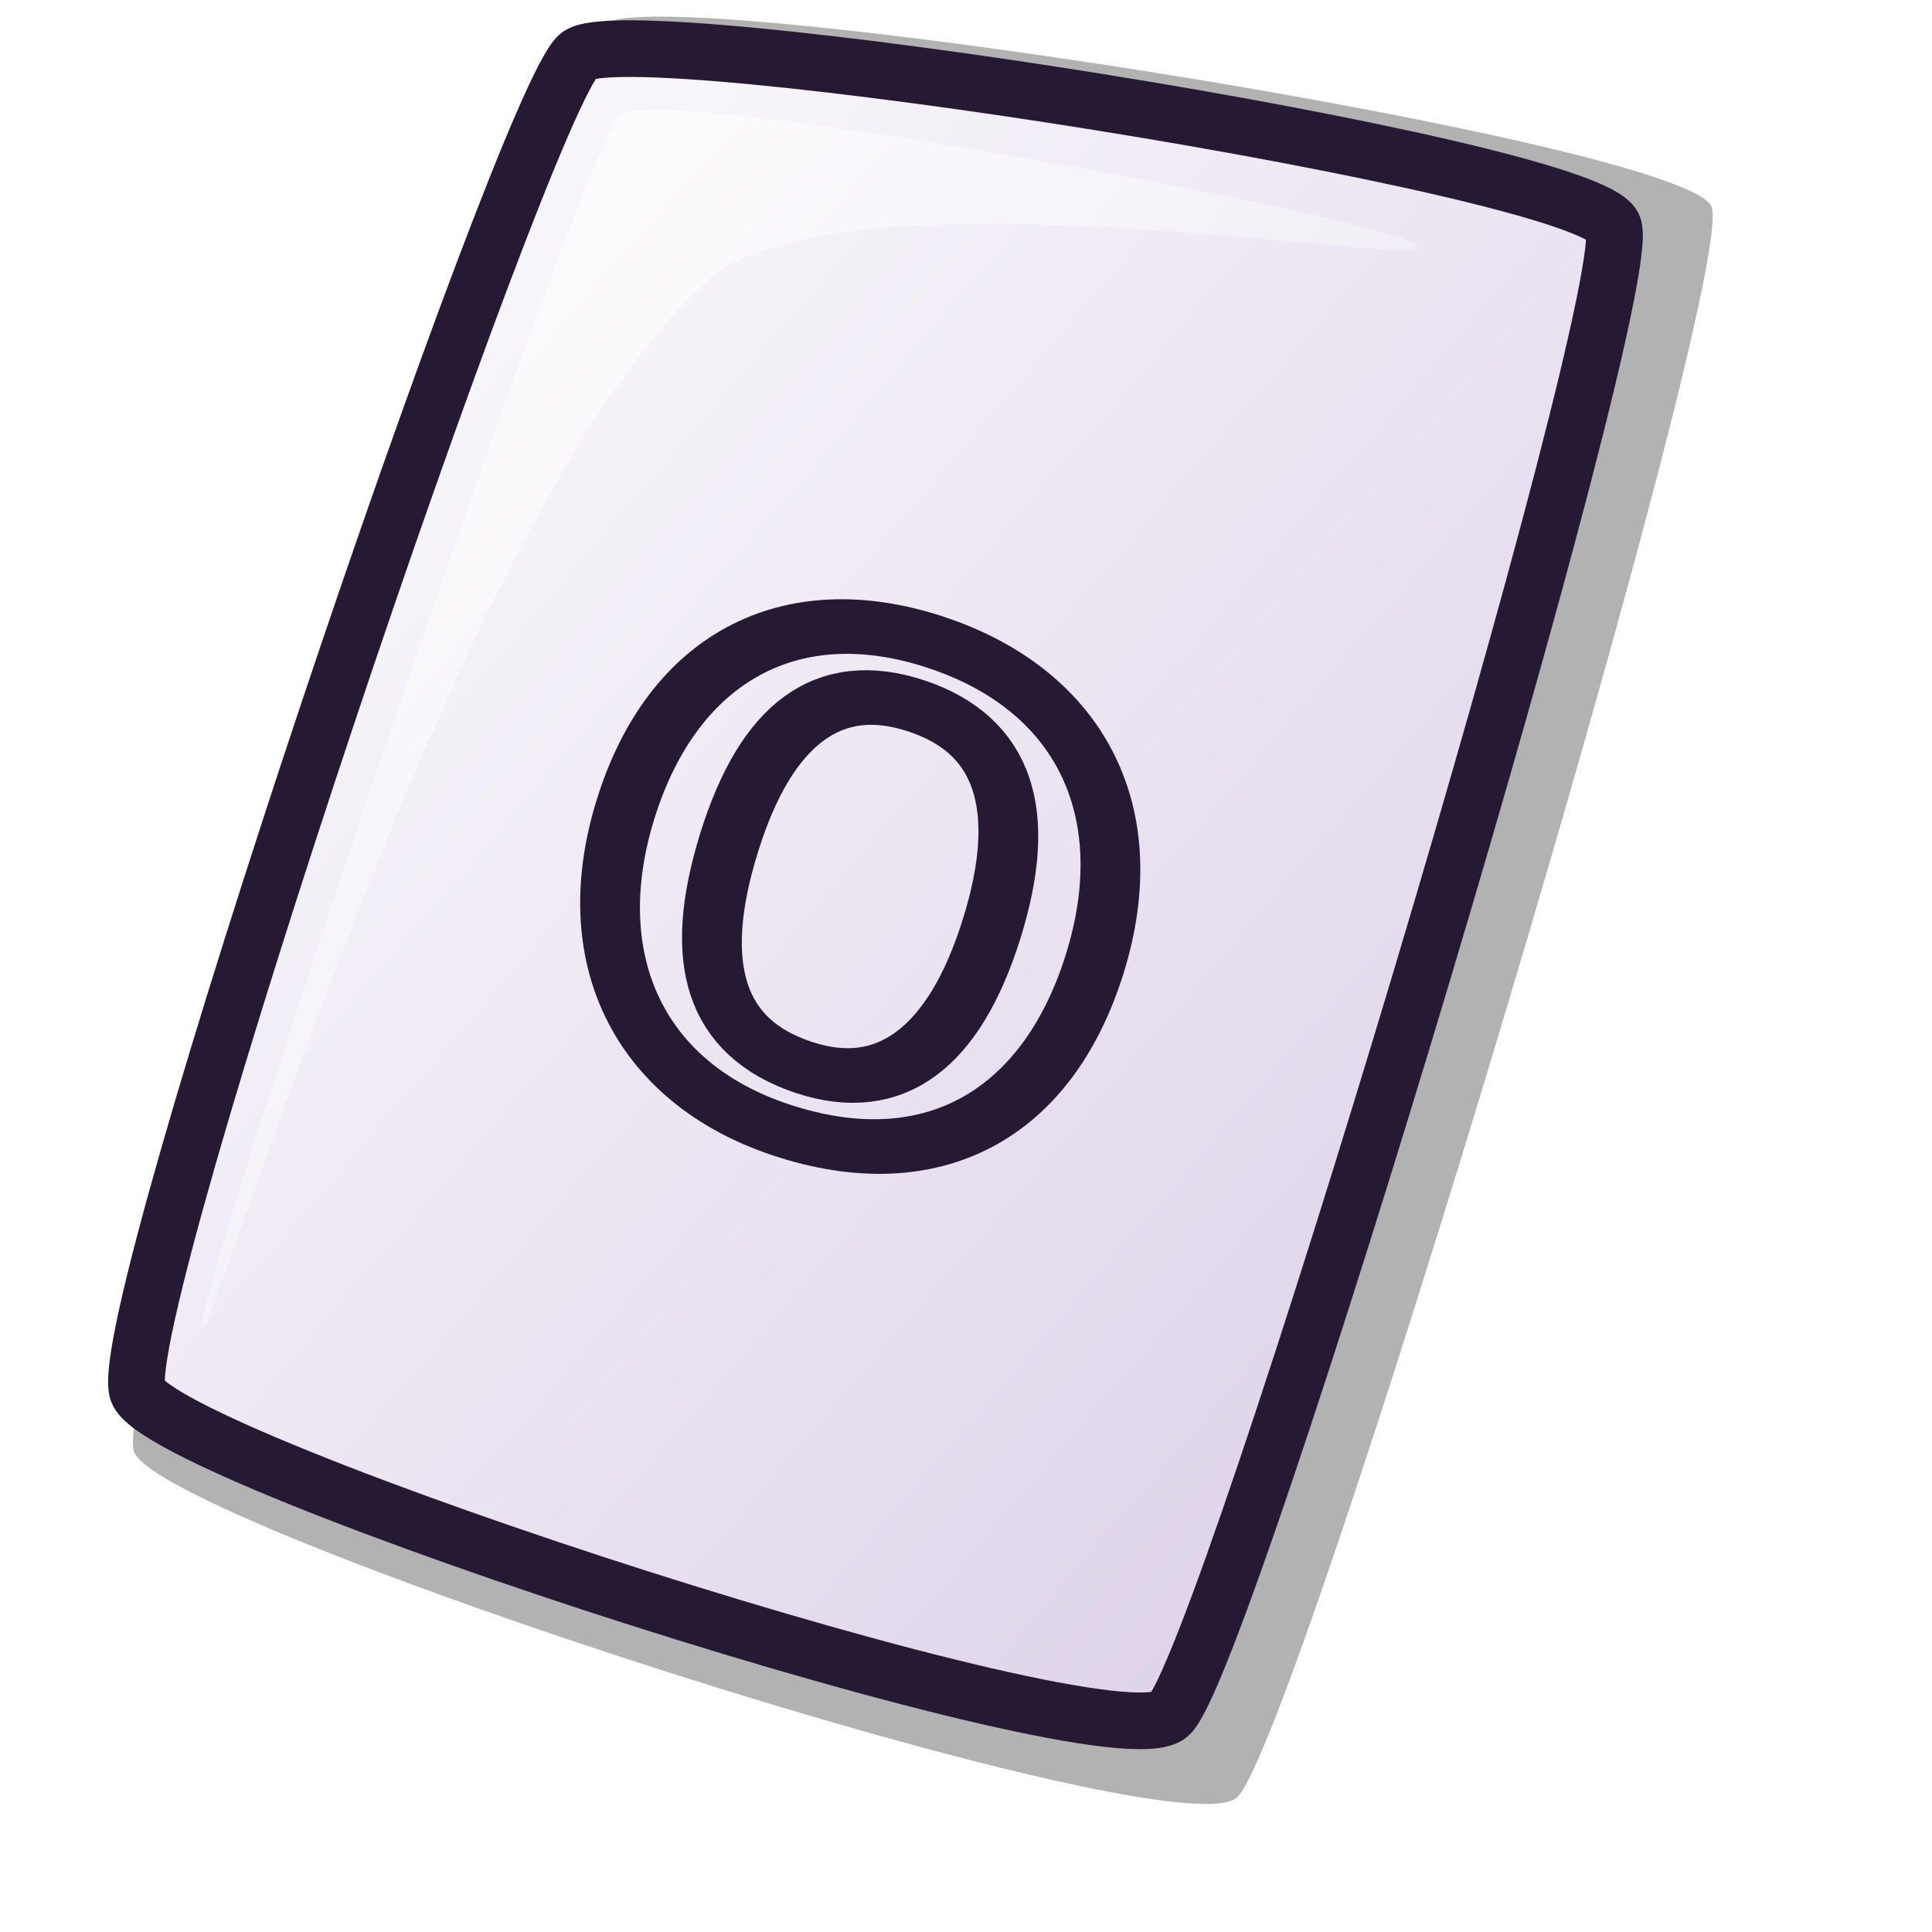
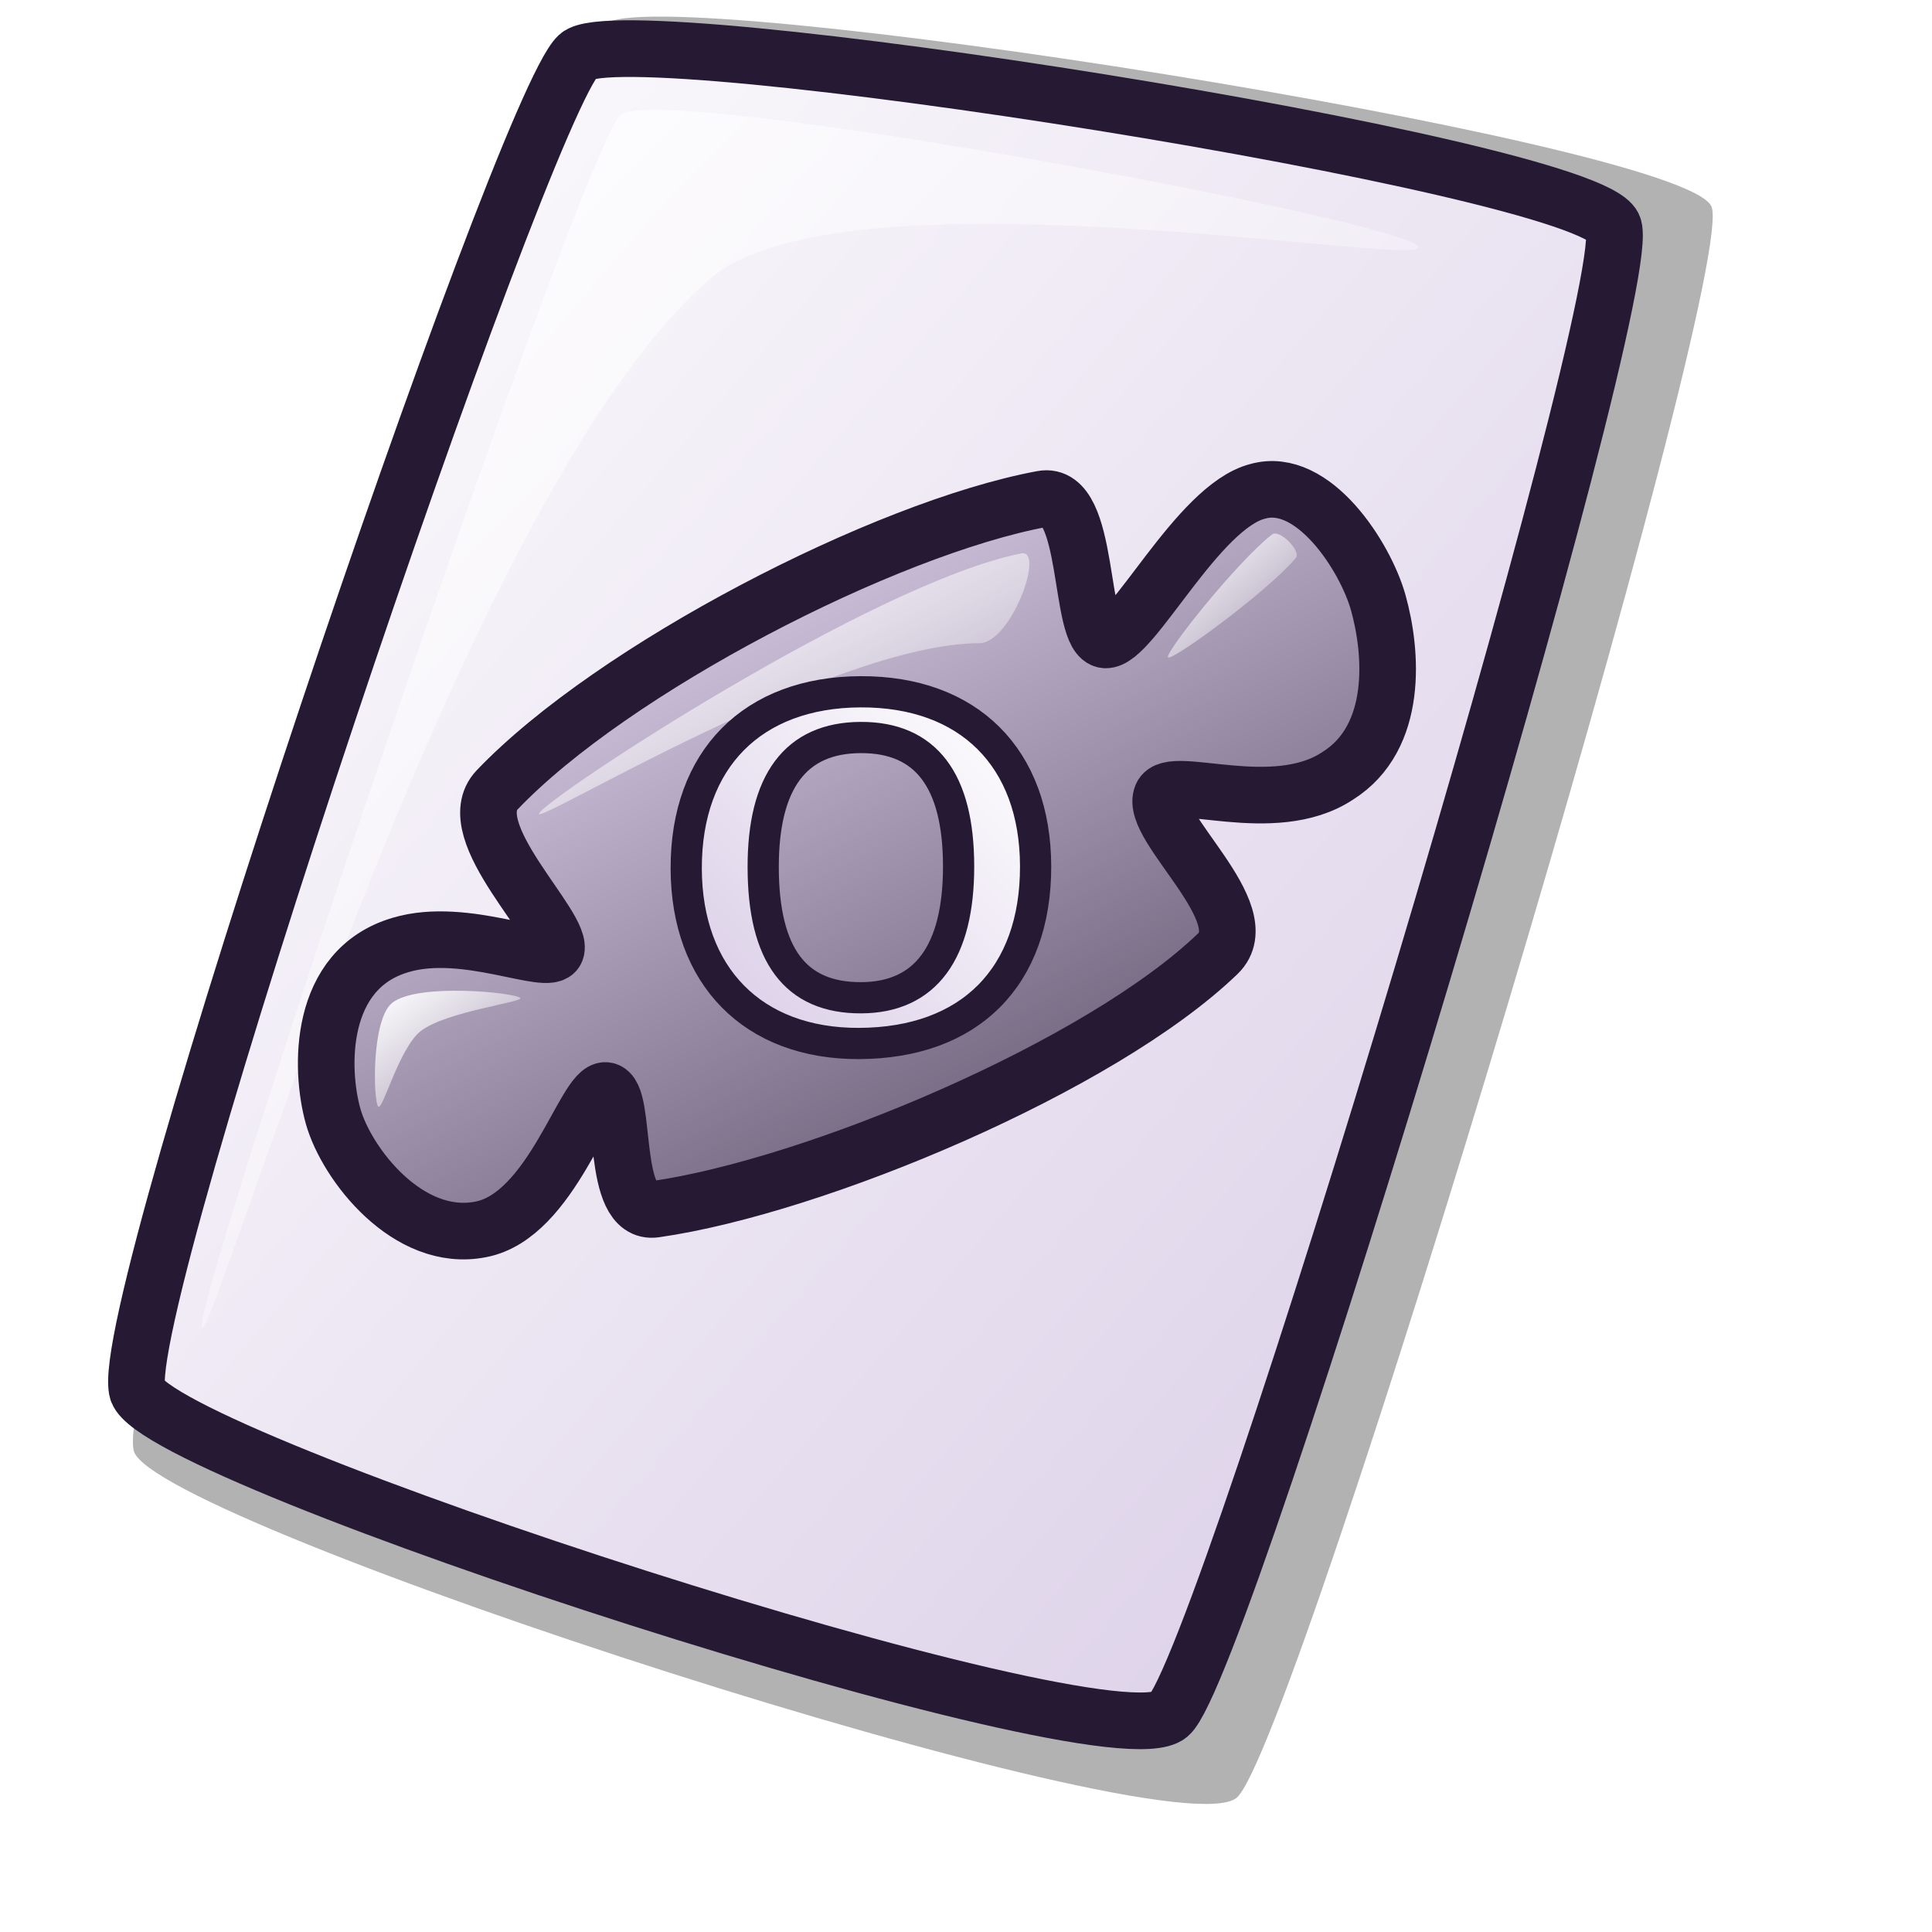
<svg xmlns="http://www.w3.org/2000/svg" xmlns:xlink="http://www.w3.org/1999/xlink" id="svg1" width="48pt" height="48pt">
  <defs id="defs3">
+     <linearGradient id="linearGradient642">
+       <stop style="stop-color:#d9cce6;stop-opacity:1;" offset="0" id="stop643" />
+       <stop style="stop-color:#73667f;stop-opacity:1;" offset="1" id="stop644" />
+     </linearGradient>
    <linearGradient id="linearGradient866">
      <stop style="stop-color:#ffffff;stop-opacity:1;" offset="0" id="stop867" />
      <stop style="stop-color:#d9cce6;stop-opacity:1;" offset="1" id="stop868" />
    </linearGradient>
    <linearGradient id="linearGradient584">
      <stop style="stop-color:#ffffff;stop-opacity:1;" offset="0" id="stop585" />
      <stop style="stop-color:#ffffff;stop-opacity:0;" offset="1" id="stop586" />
    </linearGradient>
    <linearGradient xlink:href="#linearGradient866" id="linearGradient586" x1="-0" y1="0.016" x2="0.991" y2="0.984" />
    <linearGradient xlink:href="#linearGradient584" id="linearGradient587" x1="0" y1="-0" x2="1" y2="1" />
-     <linearGradient xlink:href="#linearGradient866" id="linearGradient588" />
+     <linearGradient xlink:href="#linearGradient642" id="linearGradient638" x1="0.185" y1="0.188" x2="0.652" y2="0.836" />
+     <radialGradient xlink:href="#linearGradient866" id="radialGradient639" />
+     <linearGradient xlink:href="#linearGradient584" id="linearGradient640" x1="-0" y1="-0" x2="0.994" y2="1.008" />
+     <linearGradient xlink:href="#linearGradient584" id="linearGradient641" x1="0" y1="0" x2="0.996" y2="1.023" />
+     <linearGradient xlink:href="#linearGradient584" id="linearGradient645" x1="0.015" y1="0.008" x2="0.978" y2="0.977" />
+     <linearGradient xlink:href="#linearGradient866" id="linearGradient849" x1="0.961" y1="0.039" x2="0.023" y2="0.961" />
  </defs>
  <path d="M 4.439 48.086 C 5.248 50.504 38.766 61.377 40.966 59.553 C 42.936 57.902 57.676 8.779 56.689 6.83 C 55.663 4.682 21.657 -0.668 20.043 0.802 C 18.055 2.622 3.589 45.312 4.439 48.086 z " style="font-size:12;opacity:0.303;fill-rule:evenodd;stroke-width:12.5;" id="path639" />
  <path d="M 4.554 46.085 C 5.311 48.347 36.67 58.52 38.728 56.813 C 40.571 55.269 54.361 9.31 53.438 7.487 C 52.478 5.477 20.663 0.472 19.153 1.846 C 17.293 3.549 3.759 43.489 4.554 46.085 z " style="font-size:12;fill:url(#linearGradient586);fill-rule:evenodd;stroke:#261933;stroke-width:1.877;" id="path634" />
  <path d="M 6.688 43.966 C 6.36 43.137 19.364 4.587 20.579 3.792 C 22.099 2.755 46.66 7.345 46.986 8.173 C 47.286 8.931 27.824 5.391 23.494 9.264 C 15.19 16.483 6.986 44.722 6.688 43.966 z " style="font-size:12;opacity:0.7;fill:url(#linearGradient587);fill-rule:evenodd;stroke:none;stroke-width:0.1pt;" id="path640" />
-   <path transform="matrix(2.742109,0.910482,-0.758438,2.433861,0,0)" style="font-size:12;fill:none;stroke:#261933;stroke-width:0.696;font-family:helvetica;" d="M 12.441,4.09 C 10.689,4.09 9.609,5.35 9.609,7.414 C 9.609,9.454 10.689,10.738 12.405,10.738 C 14.205,10.738 15.273,9.49 15.273,7.402 C 15.273,5.35 14.193,4.09 12.441,4.09 z M 12.441,4.954 C 13.497,4.954 14.025,5.77 14.025,7.39 C 14.025,9.022 13.485,9.874 12.441,9.874 C 11.373,9.874 10.857,9.058 10.857,7.402 C 10.857,5.782 11.385,4.954 12.441,4.954 z " id="path840" />
+   <path style="font-size:12;fill:url(#linearGradient638);fill-rule:evenodd;stroke:#261933;stroke-width:1.875;stroke-opacity:1;stroke-dasharray:none;" d="M 11.035 36.978 C 10.596 35.415 10.528 32.107 13.27 31.303 C 15.419 30.659 18.186 32.04 18.415 31.496 C 18.736 30.733 15.159 27.536 16.471 26.163 C 20.295 22.158 29.296 17.502 34.526 16.529 C 36.141 16.228 35.706 21.128 36.614 21.198 C 37.495 21.266 39.668 16.78 41.664 16.276 C 43.509 15.755 45.231 18.45 45.654 19.956 C 46.115 21.591 46.342 24.427 44.314 25.7 C 42.182 27.115 38.79 25.629 38.483 26.36 C 38.057 27.372 41.728 30.258 40.342 31.593 C 36.466 35.326 27.011 39.298 21.701 40.057 C 20.189 40.273 20.796 36.219 20.072 36.125 C 19.385 36.036 18.285 40.283 15.92 40.726 C 13.516 41.198 11.479 38.556 11.035 36.978 z " id="path608" />
+   <path style="fill:url(#linearGradient640);fill-rule:evenodd;stroke:none;stroke-opacity:1;stroke-width:1pt;stroke-linejoin:miter;stroke-linecap:butt;fill-opacity:1;" d="M 12.532 36.659 C 12.361 36.487 12.295 33.754 13.002 33.213 C 13.862 32.553 17.06 32.884 17.232 33.056 C 17.373 33.197 14.798 33.496 13.942 34.152 C 13.232 34.697 12.674 36.801 12.532 36.659 z " id="path609" />
+   <path style="fill:url(#linearGradient641);fill-rule:evenodd;stroke:none;stroke-opacity:1;stroke-width:1pt;stroke-linejoin:miter;stroke-linecap:butt;fill-opacity:1;" d="M 17.858 26.946 C 18.111 26.413 28.943 19.295 33.837 18.331 C 34.626 18.2 33.48 21.336 32.427 21.307 C 27.558 21.329 17.641 27.405 17.858 26.946 z " id="path610" />
+   <path style="fill:url(#linearGradient645);fill-rule:evenodd;stroke:none;stroke-opacity:1;stroke-width:1pt;stroke-linejoin:miter;stroke-linecap:butt;fill-opacity:1;" d="M 38.693 21.777 C 38.563 21.647 40.972 18.612 42.139 17.704 C 42.382 17.515 43.119 18.255 42.923 18.487 C 41.971 19.612 38.824 21.908 38.693 21.777 z " id="path611" />
+   <path style="font-size:12;fill:url(#linearGradient849);stroke:#261933;stroke-width:1.034;font-family:helvetica;" d="M 28.508,22.916 C 24.928,22.931 22.725,25.148 22.732,28.765 C 22.738,32.34 24.949,34.581 28.456,34.567 C 32.134,34.552 34.312,32.356 34.306,28.697 C 34.299,25.101 32.088,22.902 28.508,22.916 z M 28.511,24.431 C 30.669,24.422 31.75,25.847 31.755,28.686 C 31.76,31.546 30.66,33.044 28.526,33.052 C 26.344,33.061 25.287,31.636 25.282,28.734 C 25.277,25.895 26.353,24.439 28.511,24.431 z " id="path840" />
</svg>
